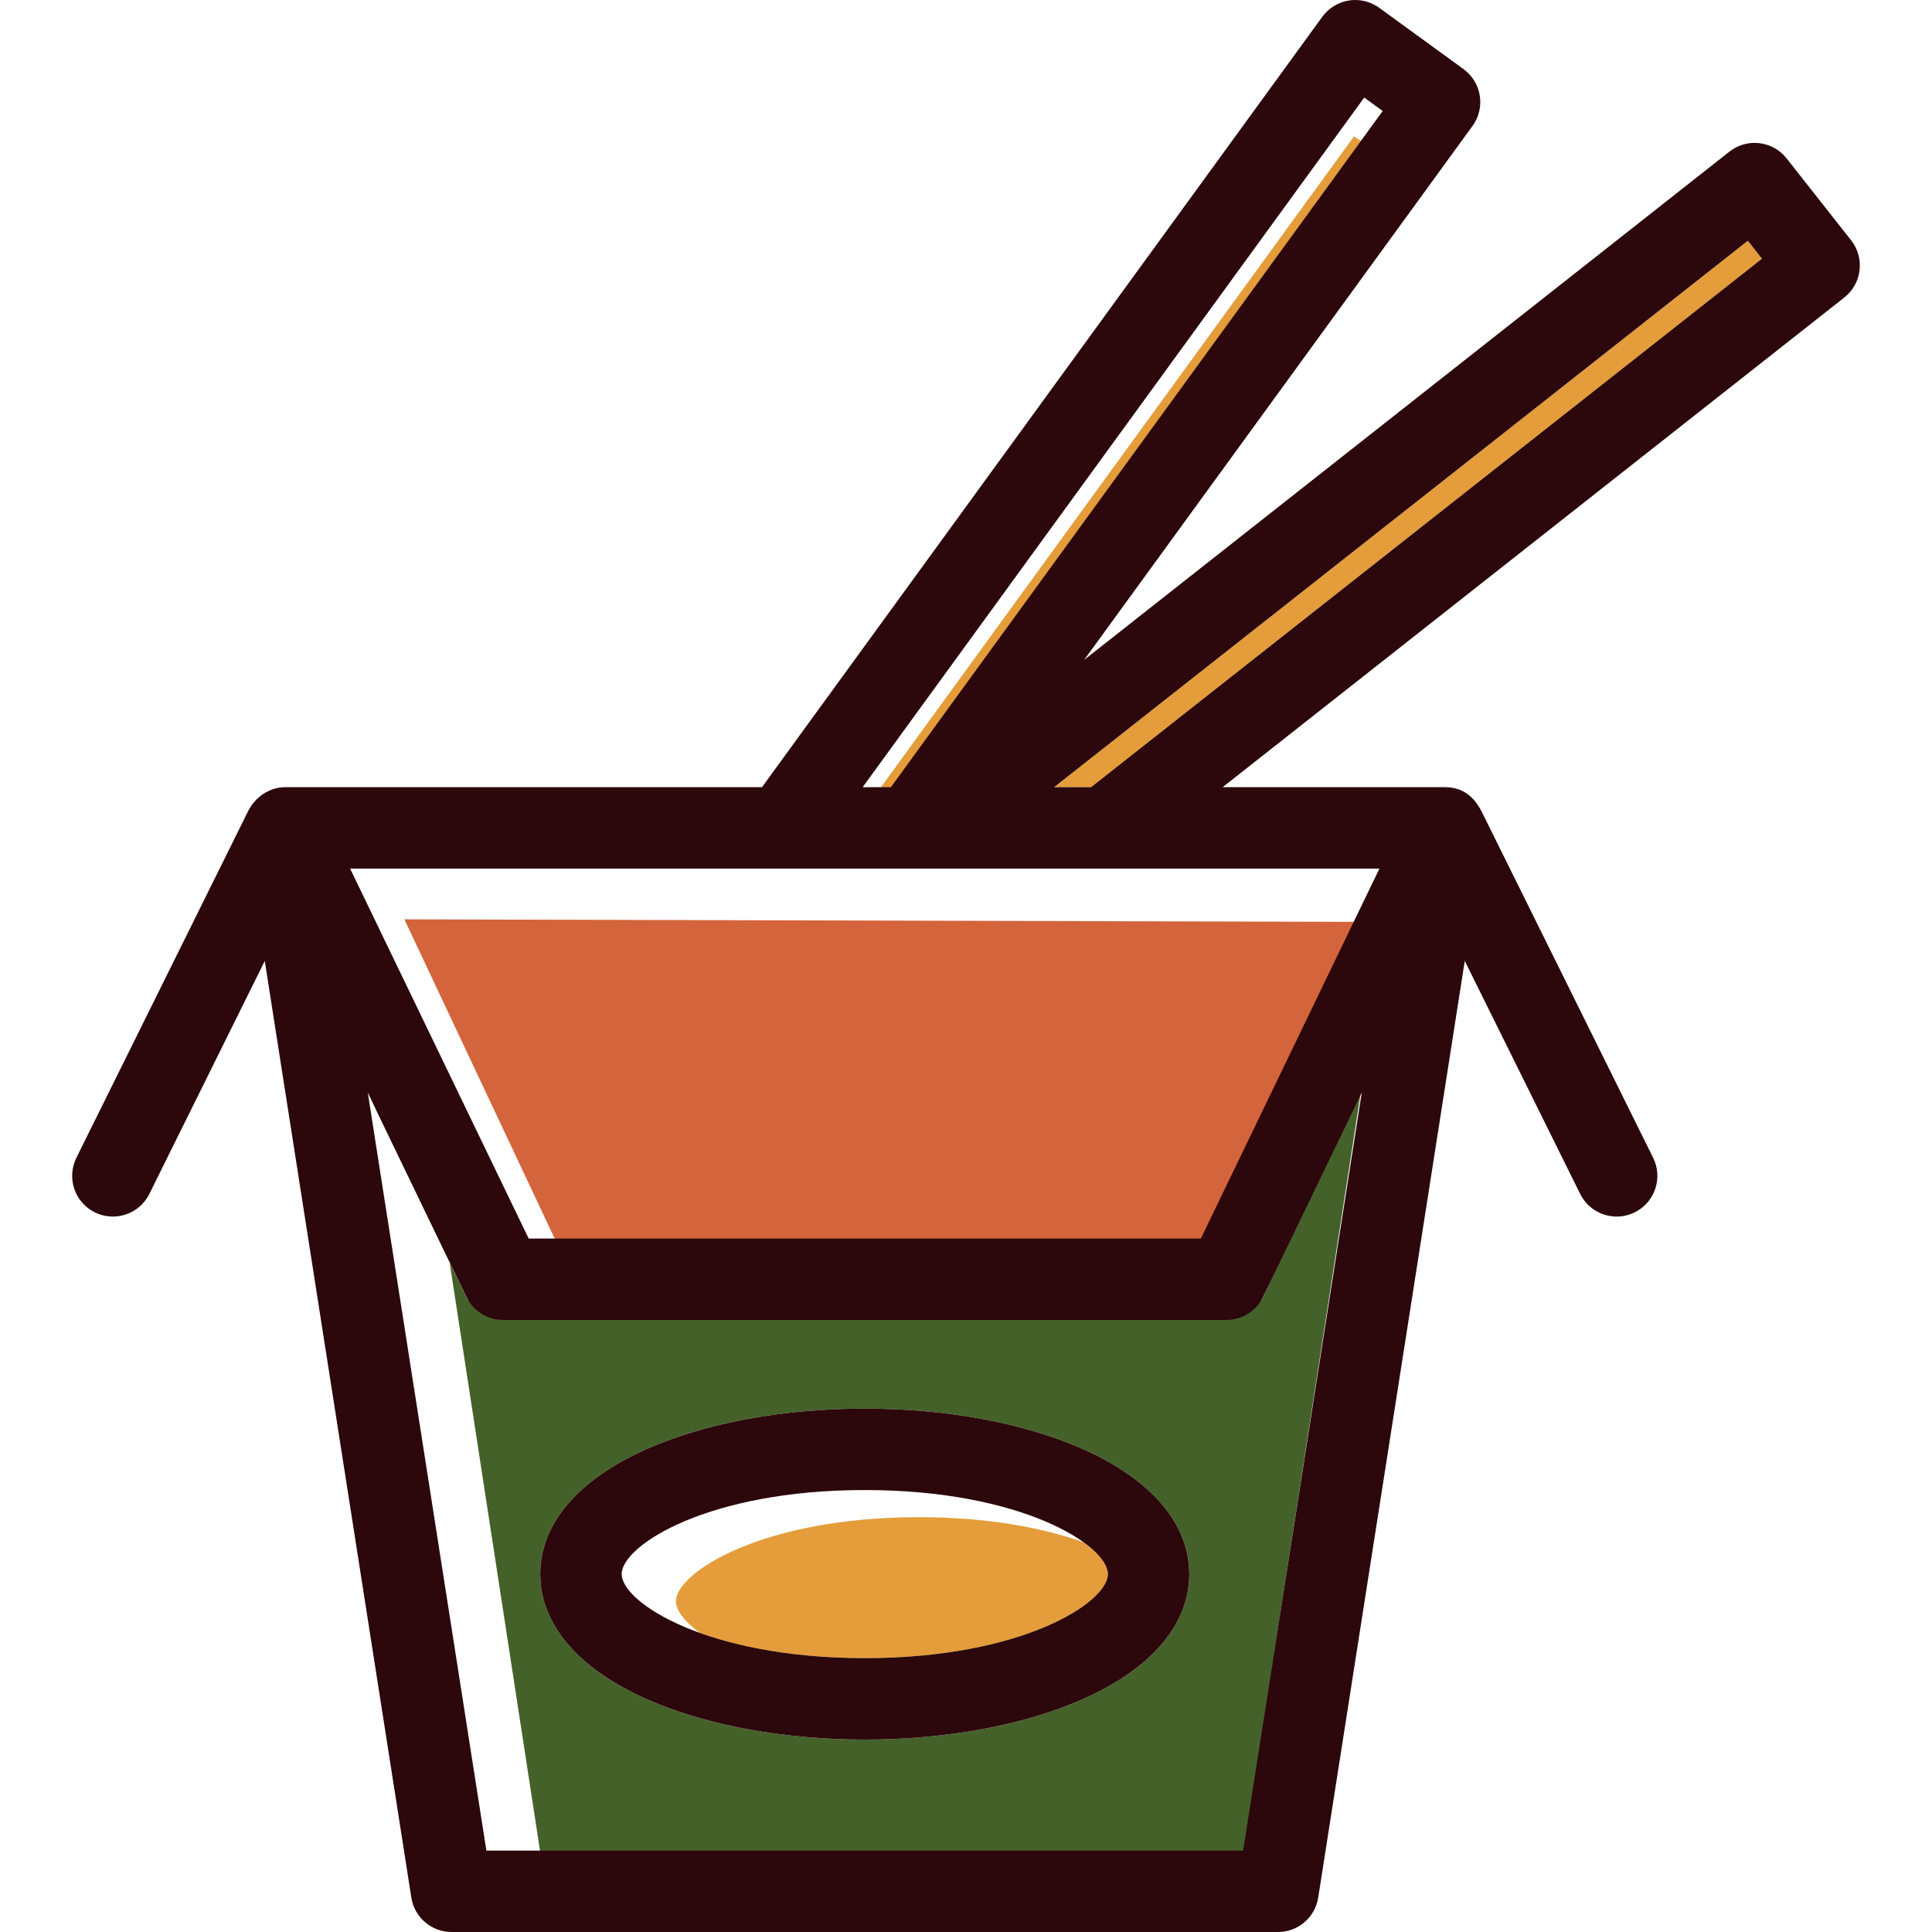
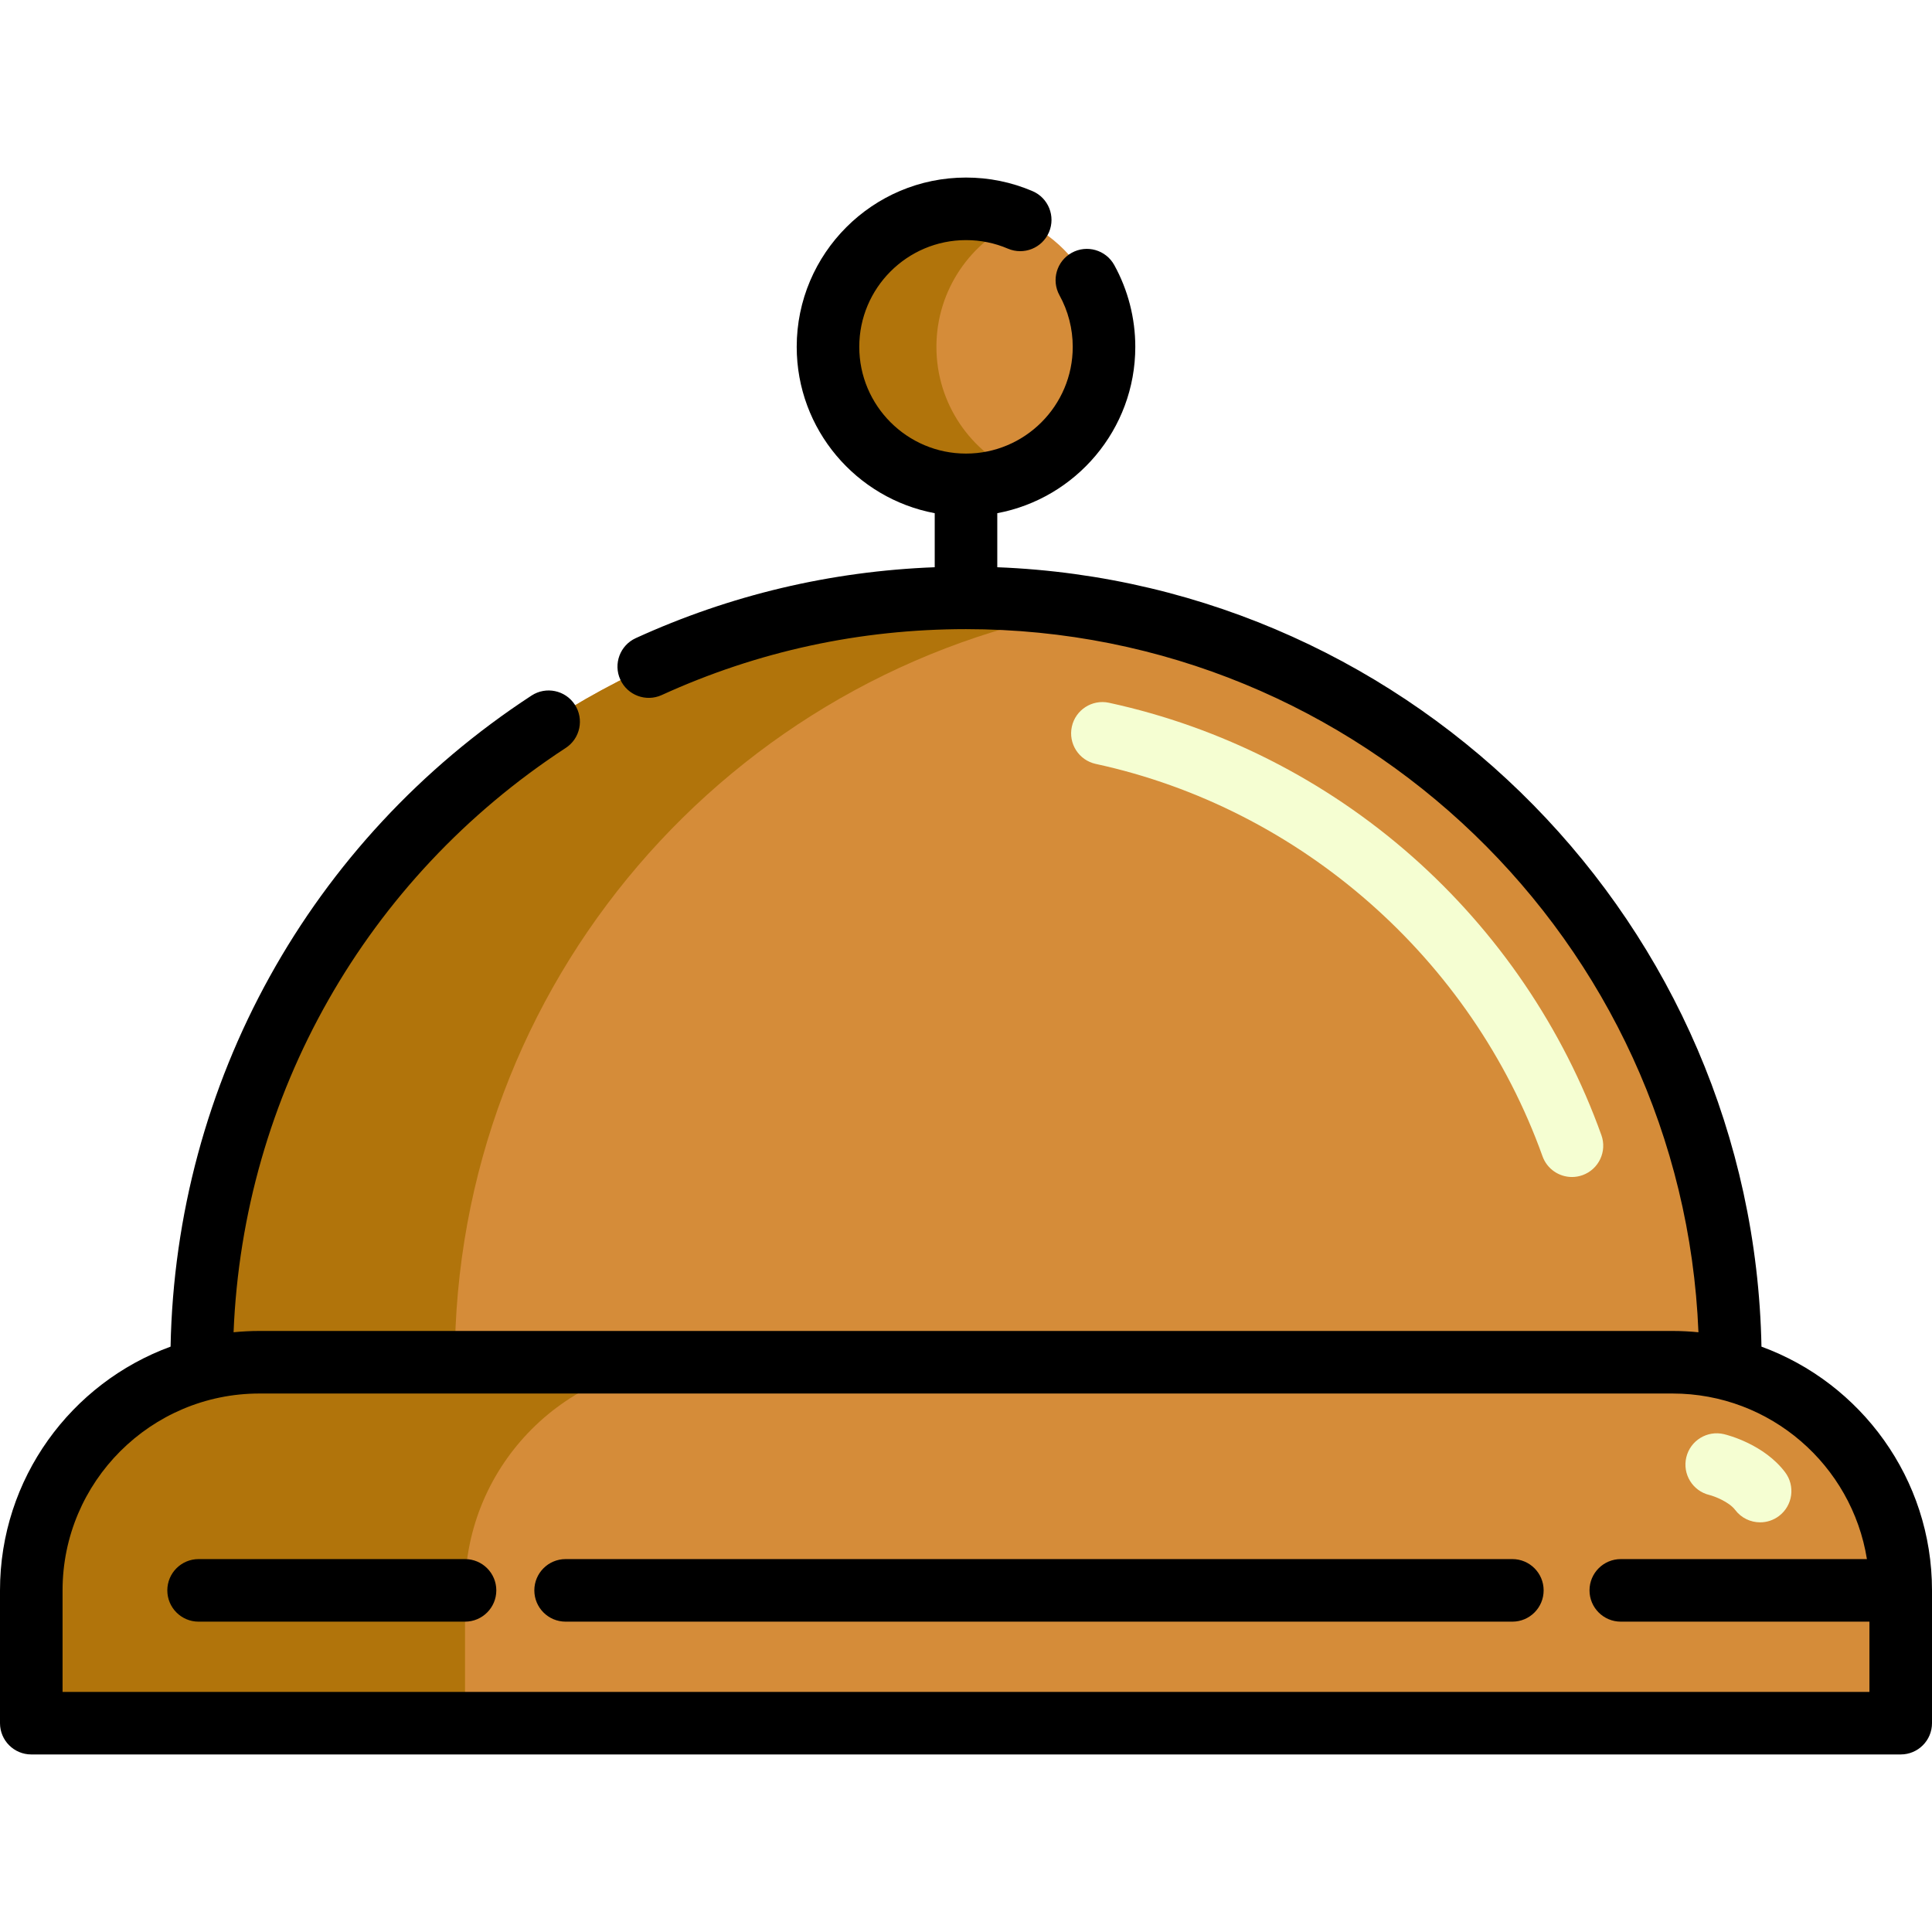
- <svg xmlns="http://www.w3.org/2000/svg" height="800px" width="800px" version="1.1" id="Capa_1" viewBox="0 0 356.778 356.778" xml:space="preserve" fill="#000000" stroke="#000000" stroke-width="0.004">
+ <svg xmlns="http://www.w3.org/2000/svg" height="800px" width="800px" version="1.1" id="Layer_1" viewBox="0 0 512 512" xml:space="preserve" fill="#000000">
  <g id="SVGRepo_bgCarrier" stroke-width="0" />
  <g id="SVGRepo_tracerCarrier" stroke-linecap="round" stroke-linejoin="round" />
  <g id="SVGRepo_iconCarrier">
+     <path style="fill:#d58c39;" d="M443.253,361.007H68.747c-33.39,0-60.457,27.068-60.457,60.457v35.193H503.71v-35.193 C503.71,388.074,476.642,361.007,443.253,361.007z" />
+     <path style="fill:#b1740b;" d="M183.695,361.007H68.747c-33.39,0-60.457,27.068-60.457,60.457v35.193h114.948v-35.193 C123.238,388.074,150.306,361.007,183.695,361.007z" />
+     <path style="fill:#d58c39;" d="M458.571,361.007c0-111.877-90.694-202.571-202.571-202.571S53.429,249.13,53.429,361.007" />
+     <path style="fill:#b1740b;" d="M289.546,161.217c-10.913-1.819-22.117-2.781-33.546-2.781 c-111.877,0-202.571,90.694-202.571,202.571h67.092C120.521,260.56,193.636,177.203,289.546,161.217z" />
+     <circle style="fill:#d58c39;" cx="256.003" cy="91.914" r="36.573" />
+     <path style="fill:#b1740b;" d="M248.161,91.917c0-15.099,9.151-28.057,22.207-33.641c-4.411-1.887-9.268-2.933-14.369-2.933 c-20.2,0-36.576,16.376-36.576,36.576S235.8,128.494,256,128.494c5.101,0,9.957-1.048,14.369-2.933 C257.312,119.975,248.161,107.015,248.161,91.917z" />
    <g>
-       <polygon style="fill:#E49D3A;" points="194.666,145.364 201.485,145.364 325.38,47.775 322.768,44.46 " />
-       <polygon style="fill:#E49D3A;" points="251.32,26.029 250.039,25.179 162.568,145.526 164.523,145.526 255.341,20.58 " />
-       <polygon style="fill:#D4643B;" points="251.478,170.241 74.675,169.772 102.811,229.526 221.765,229.526 " />
-       <path style="fill:#45612A;" d="M233.253,239.549c-1.254,2.598-2.847-0.023-5.732-0.023H93.943c-2.884,0-6.552,2.622-7.807,0.023 l-18.221-37.778l14.831,29.485l17.096,111.27h129.729l21.907-141.991L233.253,239.549z M199.778,313.857 c-10.83,4.761-25.066,7.383-40.084,7.383c-15.016,0-29.252-2.622-40.083-7.383c-12.795-5.625-19.842-13.855-19.842-23.173 c0-9.318,7.047-17.547,19.842-23.173c10.831-4.762,25.067-7.384,40.083-7.384c15.019,0,29.254,2.622,40.086,7.384 c12.794,5.626,19.842,13.855,19.842,23.173C219.622,300.003,212.574,308.232,199.778,313.857z" />
-       <path style="fill:#E49D3A;" d="M200.099,284.808c-7.438-2.66-17.639-4.635-30.382-4.635c-29.046,0-44.892,10.254-44.892,15.523 c0,1.63,1.522,3.739,4.479,5.872c7.439,2.662,17.641,4.638,30.39,4.638c29.047,0,44.893-10.254,44.893-15.522 C204.587,289.053,203.06,286.943,200.099,284.808z" />
-       <path style="fill:#2C070B;" d="M199.779,267.511c-10.831-4.762-25.067-7.384-40.085-7.384c-15.017,0-29.252,2.622-40.083,7.384 c-12.795,5.625-19.842,13.855-19.842,23.173c0,9.318,7.047,17.548,19.842,23.173c10.831,4.761,25.067,7.383,40.083,7.383 c15.018,0,29.254-2.622,40.084-7.383c12.796-5.625,19.843-13.855,19.843-23.173C219.621,281.366,212.574,273.137,199.779,267.511z M159.694,306.206c-29.046,0-44.891-10.254-44.891-15.522c0-5.269,15.846-15.522,44.891-15.522 c29.046,0,44.893,10.254,44.893,15.522C204.587,295.952,188.74,306.206,159.694,306.206z" />
-       <path style="fill:#2C070B;" d="M341.842,44.377l-11.915-15.125c-2.568-3.261-7.295-3.821-10.555-1.254l-119.164,93.864 l71.713-98.598c2.442-3.357,1.7-8.058-1.657-10.501L254.692,1.437c-1.612-1.173-3.623-1.654-5.593-1.346 c-1.969,0.311-3.735,1.391-4.908,3.004L140.717,145.364H52.659c-2.196,0-5.161,1.162-6.84,4.425l-31.712,64.017 c-1.843,3.72-0.321,8.23,3.399,10.073c3.72,1.845,8.23,0.321,10.073-3.4l21.316-43.03L75.96,350.423 c0.572,3.659,3.723,6.355,7.427,6.355h152.617c3.704,0,6.855-2.696,7.427-6.355l27.064-172.973l21.316,43.03 c1.842,3.72,6.35,5.244,10.072,3.4c3.721-1.843,5.242-6.352,3.4-10.073l-31.697-63.987c-1.709-3.267-3.958-4.454-6.855-4.454 H225.78l114.808-90.431c1.566-1.233,2.578-3.039,2.813-5.018C343.636,47.936,343.076,45.944,341.842,44.377z M89.82,341.744 L67.915,201.746l18.221,37.753c1.255,2.599,3.885,4.25,6.769,4.25h133.578c2.885,0,5.517-1.651,6.77-4.25l18.225-37.759 l-21.906,140.004H89.82z M221.765,228.714H97.625l-32.974-68.316h190.087L221.765,228.714z M255.341,20.5l-90.818,124.864h-5.217 l92.621-127.347L255.341,20.5z M201.485,145.364h-6.819L322.768,44.46l2.611,3.315L201.485,145.364z" />
+       <path style="fill:#f5fed2;" d="M416.586,311.918c-3.402,0-6.591-2.109-7.804-5.495c-18.773-52.38-64.137-92.222-118.39-103.977 c-4.474-0.969-7.316-5.383-6.346-9.857c0.969-4.475,5.384-7.315,9.857-6.346c29.624,6.419,57.377,20.48,80.256,40.663 c22.707,20.03,40.076,45.593,50.229,73.924c1.544,4.309-0.696,9.055-5.007,10.601C418.459,311.762,417.514,311.918,416.586,311.918 z" />
+       <path style="fill:#f5fed2;" d="M466.456,403.436c-2.509,0-4.988-1.134-6.617-3.289c-1.635-2.162-5.574-3.656-6.824-3.957 c-4.452-1.069-7.195-5.543-6.127-9.995s5.547-7.193,9.995-6.127c1.07,0.256,10.615,2.721,16.178,10.076 c2.762,3.651,2.041,8.85-1.61,11.612C469.954,402.889,468.198,403.436,466.456,403.436z" />
    </g>
+     <path d="M466.808,356.875c-2.156-111.604-91.447-202.234-202.518-206.551v-14.323c20.79-3.902,36.576-22.178,36.576-44.084 c0-7.583-1.93-15.081-5.579-21.682c-2.215-4.007-7.258-5.458-11.266-3.243c-4.007,2.215-5.458,7.259-3.243,11.266 c2.296,4.153,3.509,8.875,3.509,13.66c0,15.597-12.689,28.286-28.286,28.286c-15.598,0-28.285-12.689-28.285-28.286 S240.404,63.632,256,63.632c3.861,0,7.599,0.762,11.111,2.264c4.21,1.8,9.082-0.153,10.881-4.363 c1.799-4.21-0.154-9.081-4.363-10.881c-5.584-2.387-11.515-3.599-17.629-3.599c-24.738,0-44.864,20.126-44.864,44.865 c0,21.905,15.784,40.183,36.575,44.084v14.321c-27.564,1.053-54.18,7.348-79.228,18.79c-4.165,1.902-5.998,6.82-4.096,10.984 c1.901,4.165,6.818,5.998,10.984,4.096c25.375-11.59,52.502-17.467,80.63-17.467c104.465,0,189.921,82.879,194.106,186.335 c-2.255-0.224-4.54-0.343-6.853-0.343H68.747c-2.311,0-4.595,0.118-6.848,0.343c2.538-62.794,35.024-120.239,88.026-154.849 c3.833-2.503,4.912-7.64,2.408-11.473c-2.503-3.834-7.64-4.911-11.473-2.408c-58.778,38.382-94.304,102.646-95.656,172.542 C18.857,366.505,0,391.823,0,421.464v35.193c0,4.578,3.712,8.29,8.29,8.29H503.71c4.578,0,8.29-3.711,8.29-8.29v-35.193 C512,391.828,493.148,366.512,466.808,356.875z M16.579,448.368v-26.903c0-28.766,23.402-52.168,52.168-52.168h374.505 c25.944,0,47.518,19.039,51.502,43.878h-65.227c-4.578,0-8.29,3.712-8.29,8.29s3.712,8.29,8.29,8.29h65.893v18.614H16.579z" />
+     <path d="M400.791,413.175H149.894c-4.578,0-8.29,3.712-8.29,8.29s3.712,8.29,8.29,8.29h250.897c4.578,0,8.29-3.712,8.29-8.29 S405.369,413.175,400.791,413.175z" />
+     <path d="M123.238,413.175H52.63c-4.578,0-8.29,3.712-8.29,8.29s3.712,8.29,8.29,8.29h70.608c4.578,0,8.29-3.712,8.29-8.29 S127.817,413.175,123.238,413.175z" />
  </g>
</svg>
